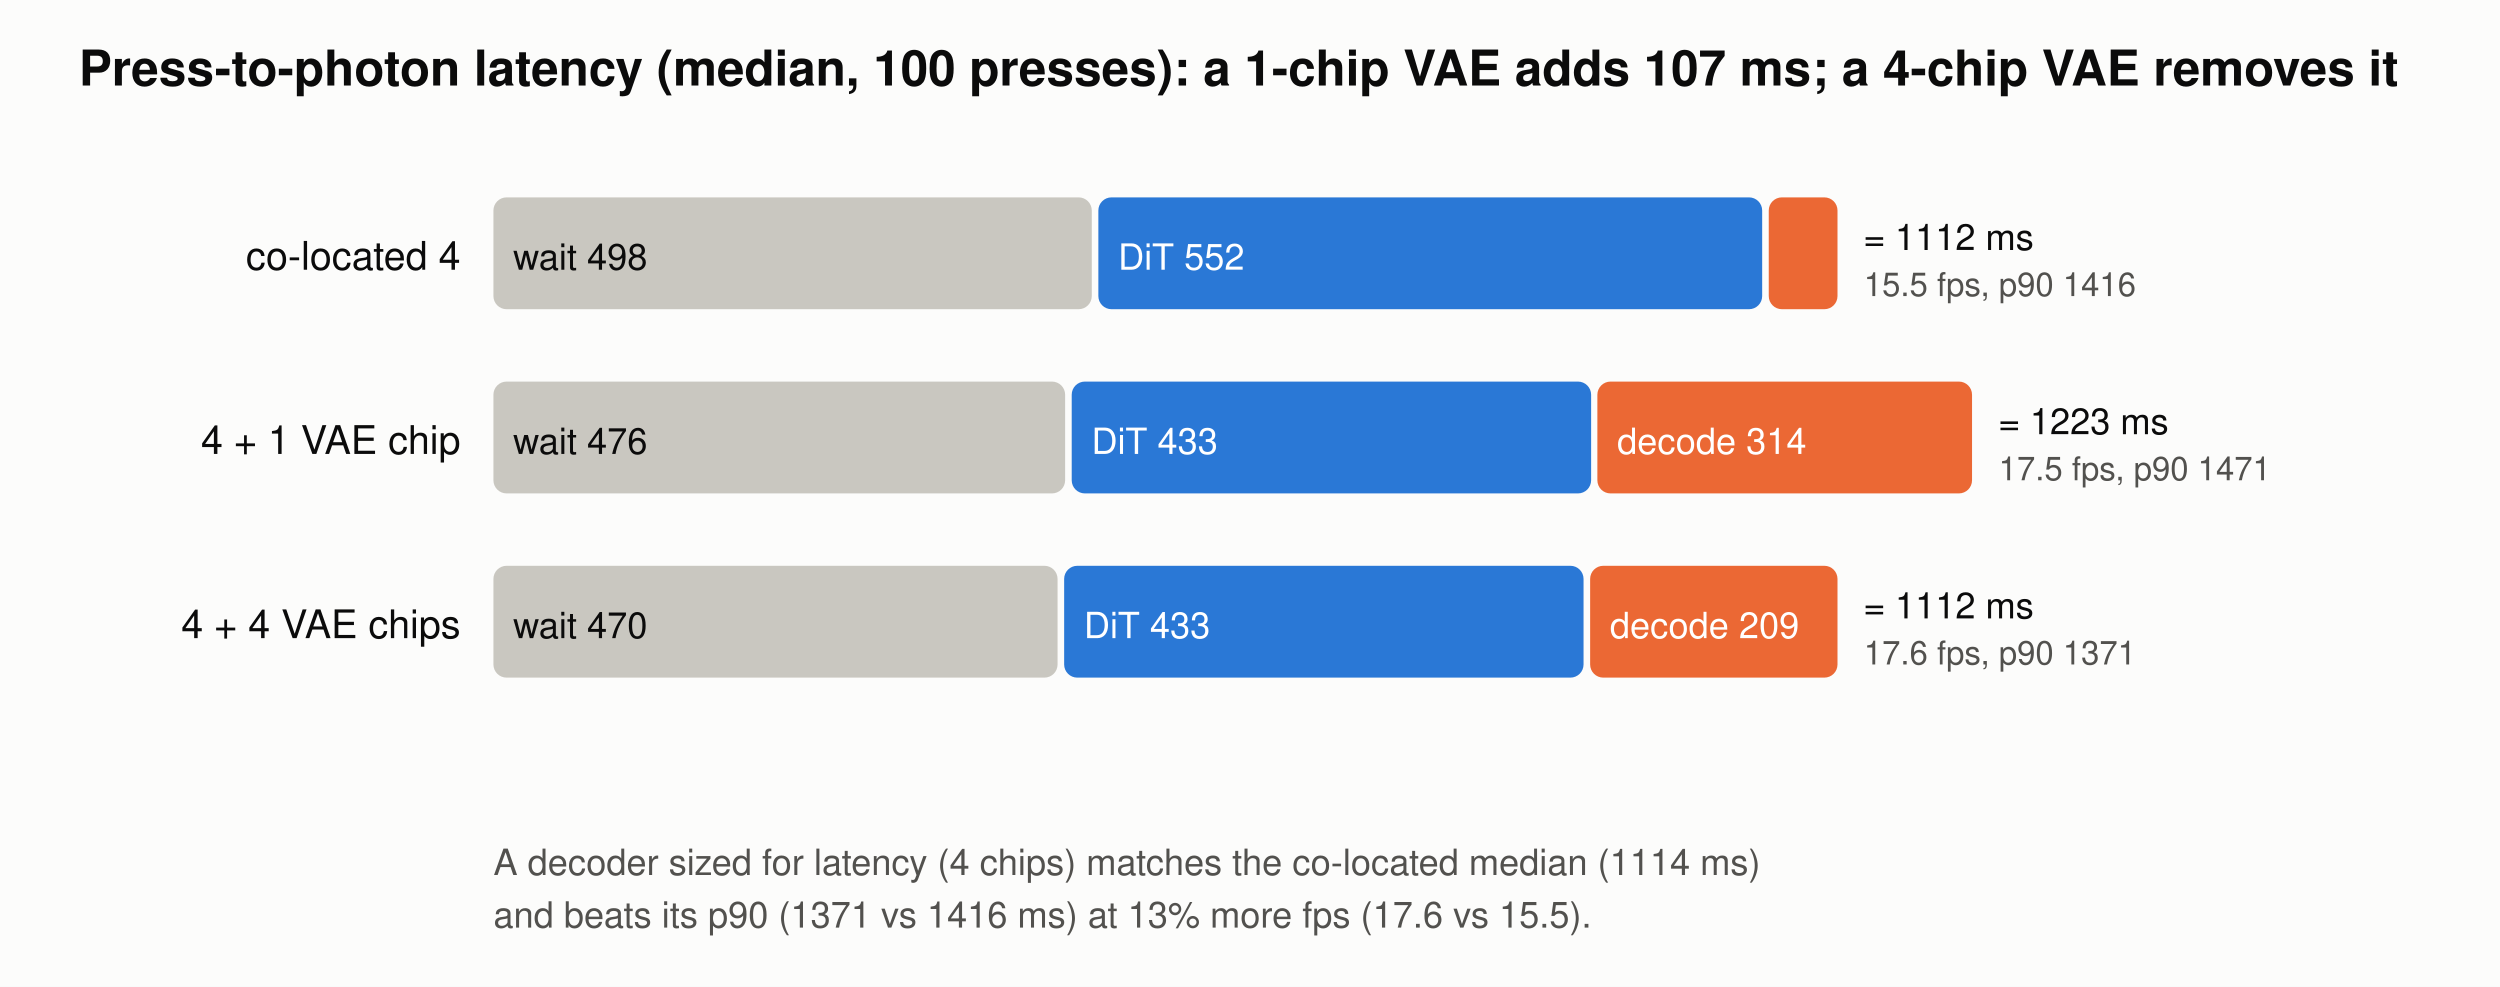
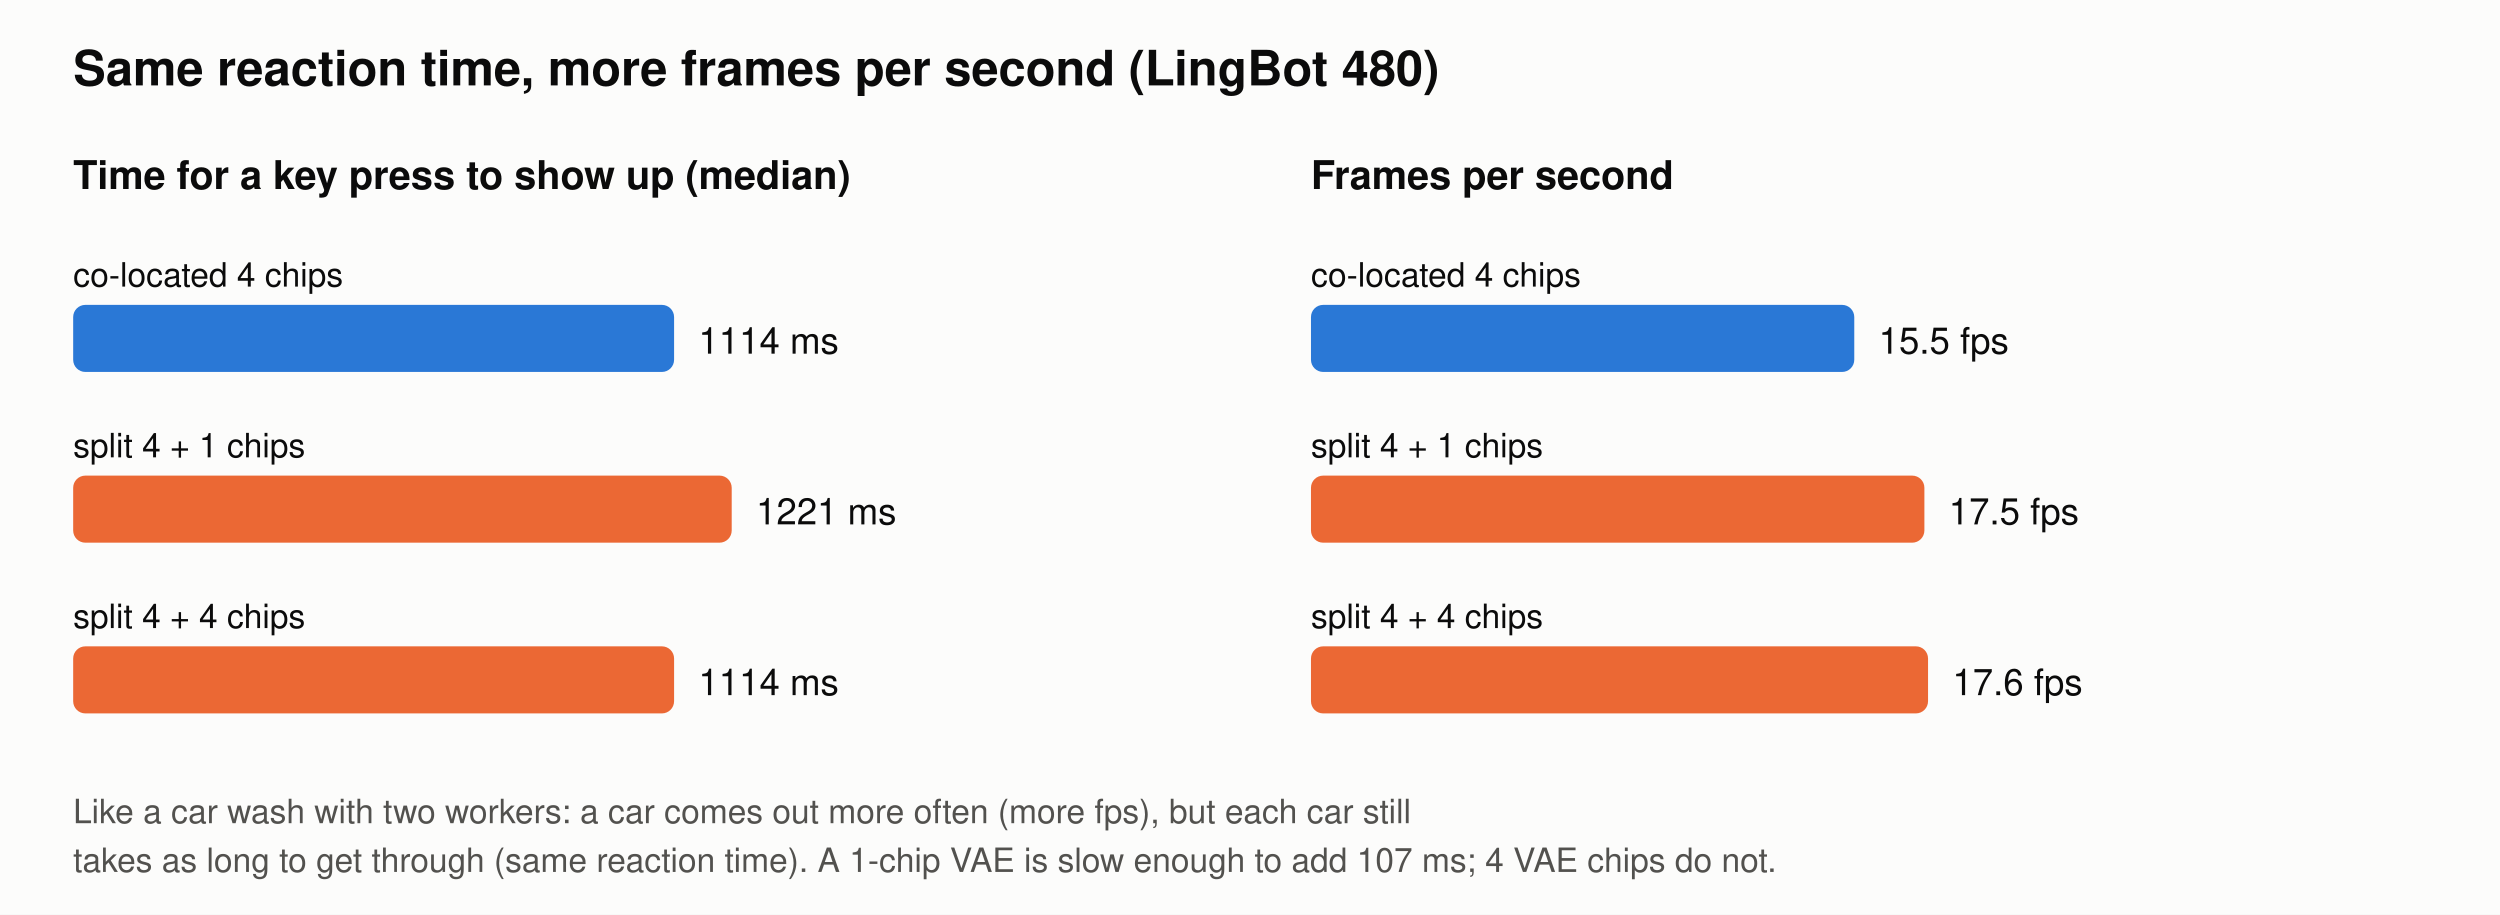
- <svg xmlns="http://www.w3.org/2000/svg" width="760" height="300" viewBox="0 0 760 300" font-family="Helvetica, Arial, sans-serif">
-   <rect width="760" height="300" fill="#fcfcfb" />
-   <text x="24" y="26" font-size="15" font-weight="600" fill="#0b0b0b">Press-to-photon latency (median, 100 presses): a 1-chip VAE adds 107 ms; a 4-chip VAE removes it</text>
-   <text x="140" y="82" font-size="12" text-anchor="end" fill="#0b0b0b">co-located 4</text>
-   <rect x="150.0" y="60" width="181.9" height="34" rx="4" fill="#c9c7c0" />
-   <text x="156.0" y="82" font-size="11" fill="#0b0b0b">wait 498</text>
-   <rect x="333.9" y="60" width="201.8" height="34" rx="4" fill="#2a78d6" />
-   <text x="339.9" y="82" font-size="11" fill="#ffffff">DiT 552</text>
-   <rect x="537.7" y="60" width="20.9" height="34" rx="4" fill="#eb6834" />
-   <text x="566.6" y="76" font-size="11" fill="#0b0b0b">= 1112 ms</text>
-   <text x="566.6" y="90" font-size="10" fill="#52514e">15.5 fps, p90 1416</text>
-   <text x="140" y="138" font-size="12" text-anchor="end" fill="#0b0b0b">4 + 1 VAE chip</text>
-   <rect x="150.0" y="116" width="173.8" height="34" rx="4" fill="#c9c7c0" />
-   <text x="156.0" y="138" font-size="11" fill="#0b0b0b">wait 476</text>
-   <rect x="325.8" y="116" width="157.9" height="34" rx="4" fill="#2a78d6" />
-   <text x="331.8" y="138" font-size="11" fill="#ffffff">DiT 433</text>
-   <rect x="485.6" y="116" width="113.9" height="34" rx="4" fill="#eb6834" />
-   <text x="491.6" y="138" font-size="11" fill="#ffffff">decode 314</text>
-   <text x="607.6" y="132" font-size="11" fill="#0b0b0b">= 1223 ms</text>
-   <text x="607.6" y="146" font-size="10" fill="#52514e">17.5 fps, p90 1471</text>
-   <text x="140" y="194" font-size="12" text-anchor="end" fill="#0b0b0b">4 + 4 VAE chips</text>
-   <rect x="150.0" y="172" width="171.5" height="34" rx="4" fill="#c9c7c0" />
-   <text x="156.0" y="194" font-size="11" fill="#0b0b0b">wait 470</text>
-   <rect x="323.5" y="172" width="157.9" height="34" rx="4" fill="#2a78d6" />
-   <text x="329.5" y="194" font-size="11" fill="#ffffff">DiT 433</text>
-   <rect x="483.4" y="172" width="75.2" height="34" rx="4" fill="#eb6834" />
-   <text x="489.4" y="194" font-size="11" fill="#ffffff">decode 209</text>
-   <text x="566.6" y="188" font-size="11" fill="#0b0b0b">= 1112 ms</text>
-   <text x="566.6" y="202" font-size="10" fill="#52514e">17.6 fps, p90 1371</text>
-   <text x="150" y="266" font-size="11" fill="#52514e">A decoder sized for latency (4 chips) matches the co-located median (1114 ms)</text>
-   <text x="150" y="282" font-size="11" fill="#52514e">and beats its p90 (1371 vs 1416 ms) at 13% more fps (17.6 vs 15.5).</text>
+ <svg xmlns="http://www.w3.org/2000/svg" width="820" height="300" viewBox="0 0 820 300" font-family="Helvetica, Arial, sans-serif">
+   <rect width="820" height="300" fill="#fcfcfb" />
+   <text x="24" y="28" font-size="16" font-weight="600" fill="#0b0b0b">Same reaction time, more frames per second (LingBot 480)</text>
+   <text x="24" y="62" font-size="13" font-weight="600" fill="#0b0b0b">Time for a key press to show up (median)</text>
+   <text x="24" y="94" font-size="11" fill="#0b0b0b">co-located 4 chips</text>
+   <rect x="24" y="100" width="197.1" height="22" rx="4" fill="#2a78d6" />
+   <text x="229.1" y="116" font-size="12" fill="#0b0b0b">1114 ms</text>
+   <text x="24" y="150" font-size="11" fill="#0b0b0b">split 4 + 1 chips</text>
+   <rect x="24" y="156" width="216.0" height="22" rx="4" fill="#eb6834" />
+   <text x="248.0" y="172" font-size="12" fill="#0b0b0b">1221 ms</text>
+   <text x="24" y="206" font-size="11" fill="#0b0b0b">split 4 + 4 chips</text>
+   <rect x="24" y="212" width="197.1" height="22" rx="4" fill="#eb6834" />
+   <text x="229.1" y="228" font-size="12" fill="#0b0b0b">1114 ms</text>
+   <text x="430" y="62" font-size="13" font-weight="600" fill="#0b0b0b">Frames per second</text>
+   <text x="430" y="94" font-size="11" fill="#0b0b0b">co-located 4 chips</text>
+   <rect x="430" y="100" width="178.2" height="22" rx="4" fill="#2a78d6" />
+   <text x="616.2" y="116" font-size="12" fill="#0b0b0b">15.5 fps</text>
+   <text x="430" y="150" font-size="11" fill="#0b0b0b">split 4 + 1 chips</text>
+   <rect x="430" y="156" width="201.2" height="22" rx="4" fill="#eb6834" />
+   <text x="639.2" y="172" font-size="12" fill="#0b0b0b">17.5 fps</text>
+   <text x="430" y="206" font-size="11" fill="#0b0b0b">split 4 + 4 chips</text>
+   <rect x="430" y="212" width="202.4" height="22" rx="4" fill="#eb6834" />
+   <text x="640.4" y="228" font-size="12" fill="#0b0b0b">17.6 fps</text>
+   <text x="24" y="270" font-size="11" fill="#52514e">Like a car wash with two workers: a car comes out more often (more fps), but each car still</text>
+   <text x="24" y="286" font-size="11" fill="#52514e">takes as long to get through (same reaction time). A 1-chip VAE is slow enough to add 107 ms; 4 VAE chips do not.</text>
</svg>
